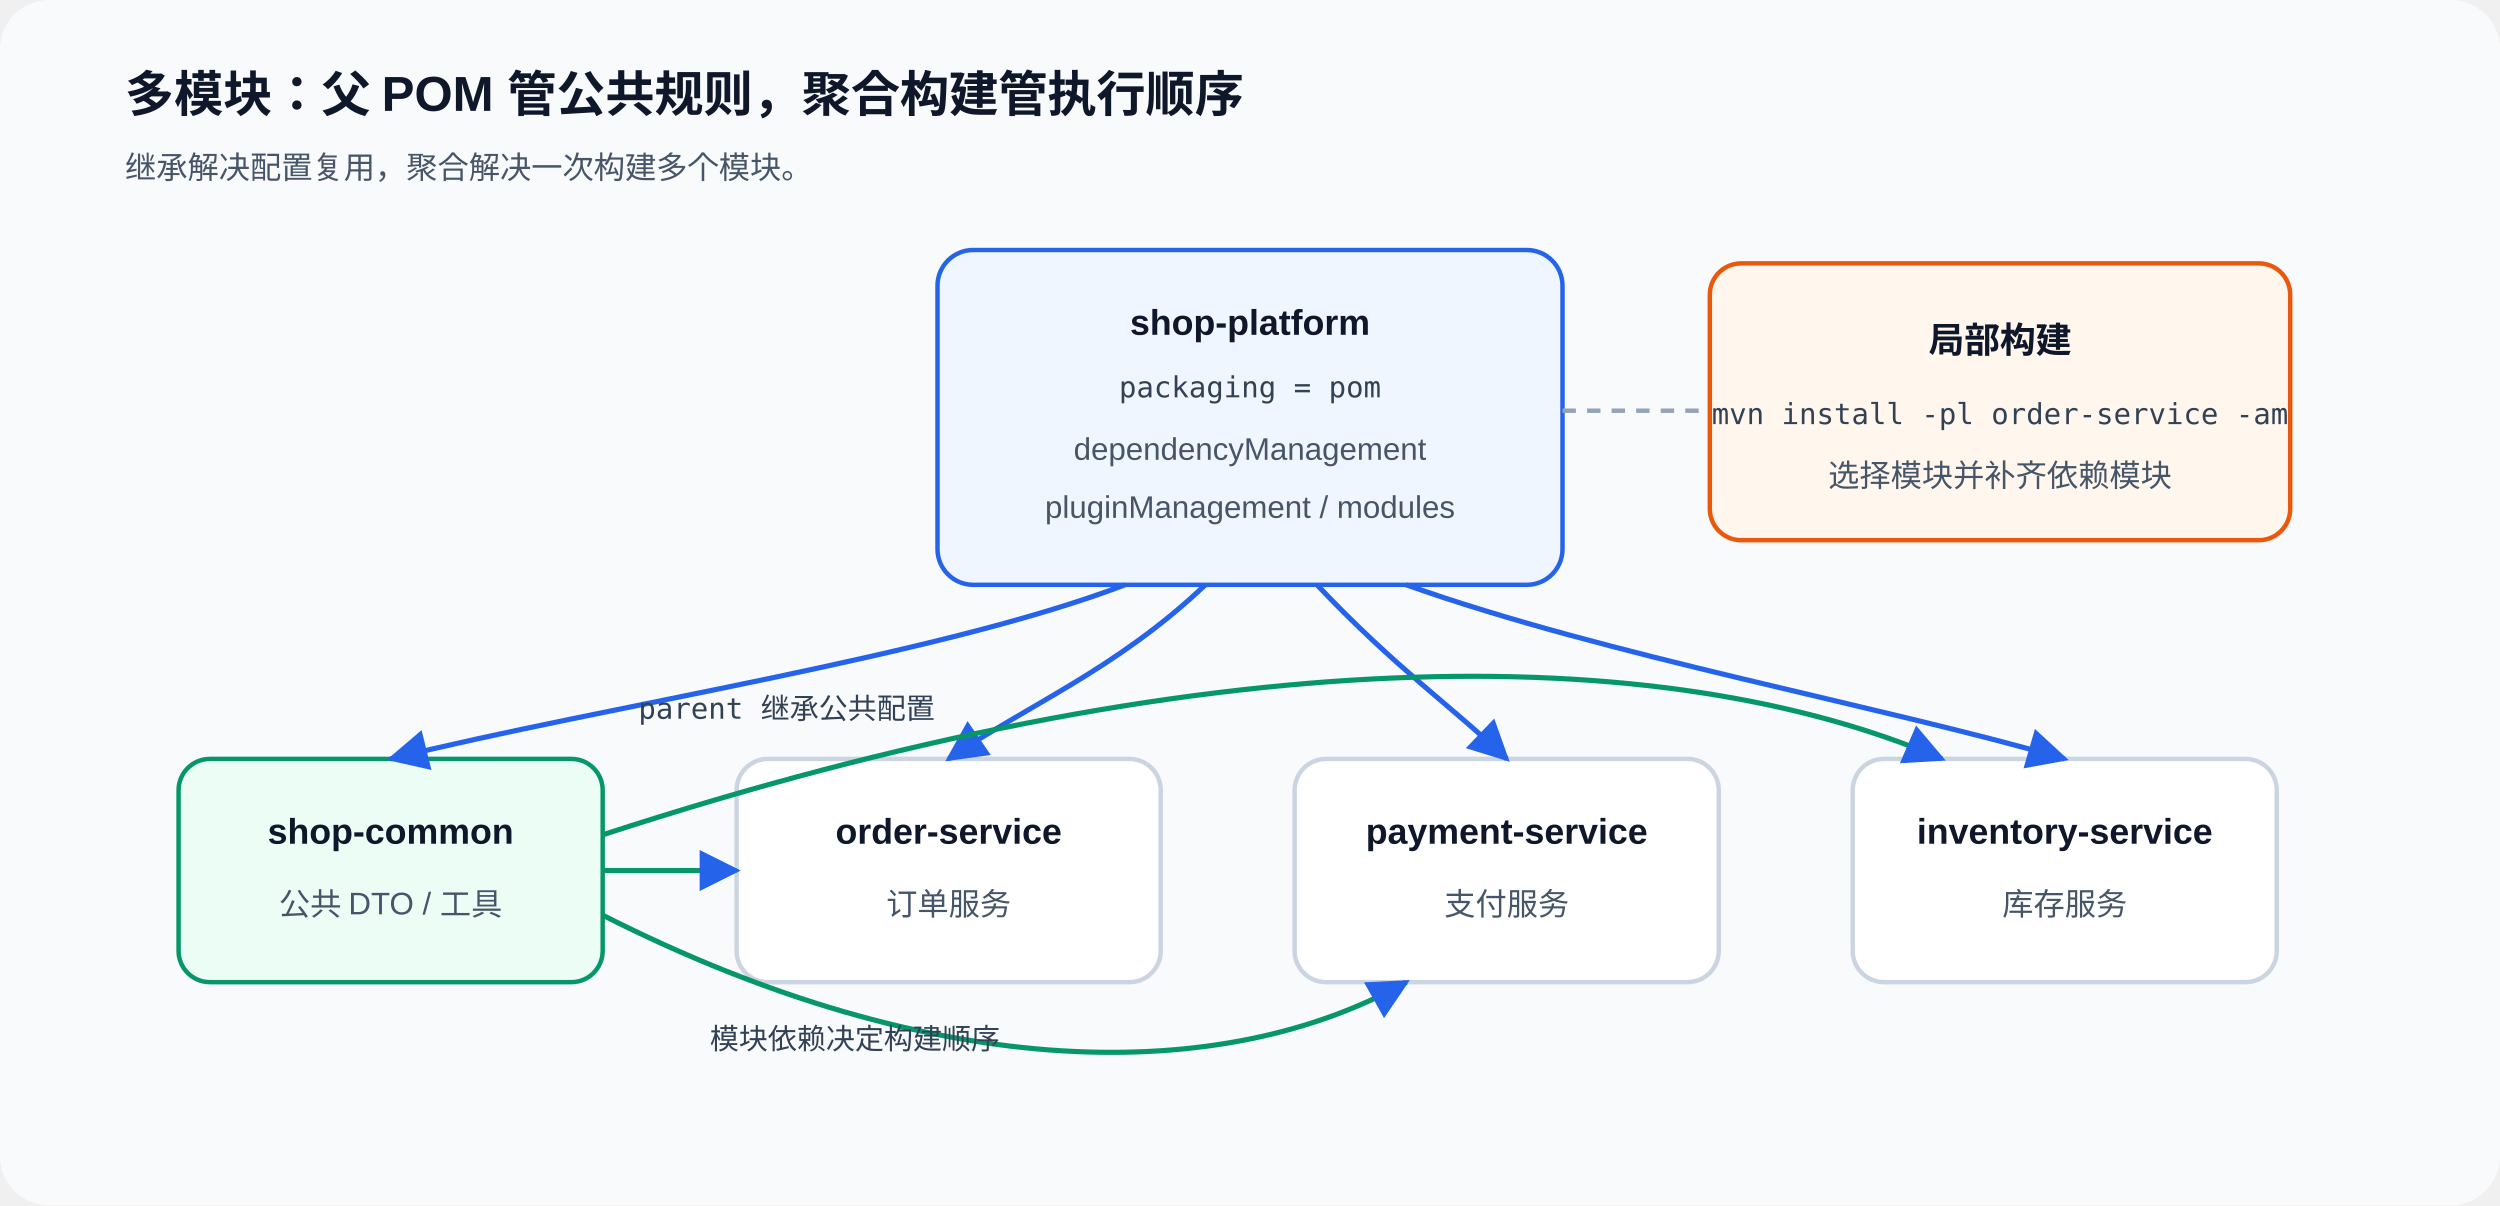
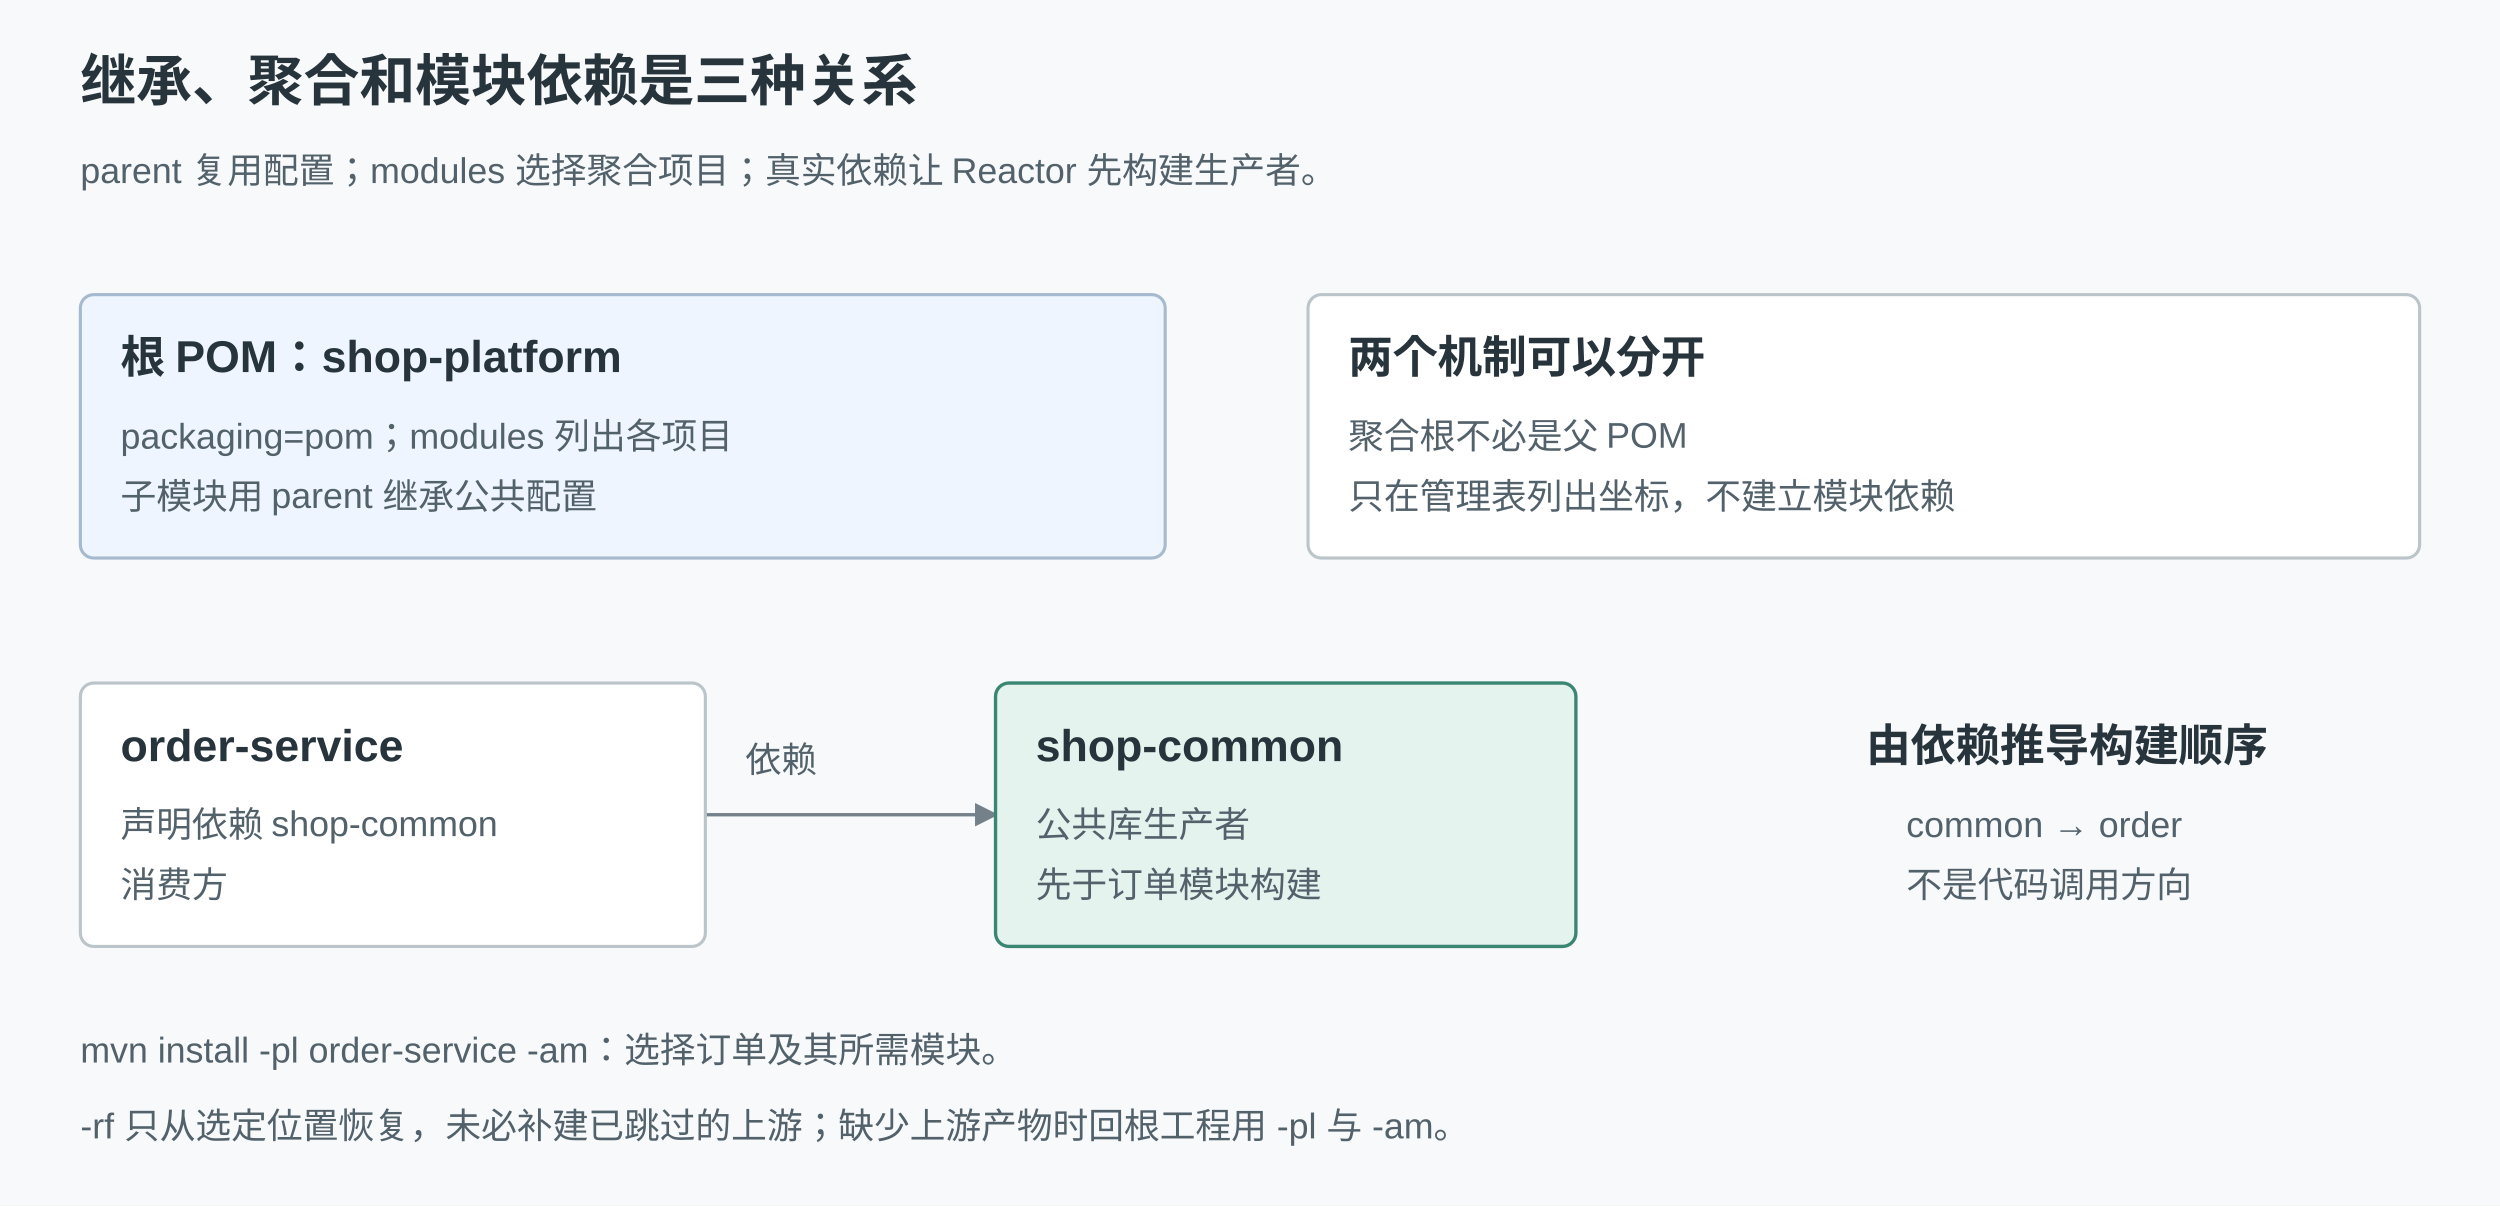
- <svg xmlns="http://www.w3.org/2000/svg" width="1120" height="540" viewBox="0 0 1120 540" role="img" aria-labelledby="title desc">
+ <svg xmlns="http://www.w3.org/2000/svg" width="1120" height="540" viewBox="0 0 1120 540" role="img" aria-labelledby="maven-multi-module-title maven-multi-module-desc">
  <defs>
-     <marker id="arrow" viewBox="0 0 10 10" refX="9" refY="5" markerWidth="8" markerHeight="8" orient="auto-start-reverse">
-       <path d="M0 0L10 5L0 10z" fill="#2563eb" />
+     <marker id="arrow" viewBox="0 0 8 8" refX="7" refY="4" markerWidth="7" markerHeight="7" orient="auto">
+       <path d="M0 0L8 4L0 8Z" fill="#74818a" />
    </marker>
-     <style>
-       .bg{fill:#f8fafc}.root{fill:#eff6ff;stroke:#2563eb;stroke-width:2}.module{fill:#fff;stroke:#cbd5e1;stroke-width:2}.shared{fill:#ecfdf5;stroke:#059669;stroke-width:2}.warn{fill:#fff7ed;stroke:#ea580c;stroke-width:2}.t{font:700 22px Arial,"PingFang SC","Microsoft YaHei",sans-serif;fill:#0f172a}.h{font:700 16px Arial,"PingFang SC","Microsoft YaHei",sans-serif;fill:#0f172a}.s{font:14px Arial,"PingFang SC","Microsoft YaHei",sans-serif;fill:#475569}.m{font:13px Consolas,monospace;fill:#334155}.line{stroke:#2563eb;stroke-width:2.3;fill:none;marker-end:url(#arrow)}.dep{stroke:#059669;stroke-width:2.3;fill:none;marker-end:url(#arrow)}.dash{stroke:#94a3b8;stroke-width:2;stroke-dasharray:6 5;fill:none}
-     </style>
+     <style>text{font:18px Arial,"PingFang SC","Microsoft YaHei",sans-serif;fill:#27343b}.title{font-size:25px;font-weight:700}.head{font-size:20px;font-weight:600}.small{font-size:16px;fill:#52616a}.box{fill:#fff;stroke:#bac4c9;stroke-width:1.4}.focus{fill:#e4f3ee;stroke:#3b8573;stroke-width:1.5}.blue{fill:#eef5ff;stroke:#a5b9cf;stroke-width:1.4}.line{fill:none;stroke:#74818a;stroke-width:1.5;marker-end:url(#arrow)}.rule{stroke:#d1d9dd;stroke-width:1}</style>
  </defs>
-   <rect class="bg" width="1120" height="540" rx="22" />
-   <text class="t" x="56" y="50">多模块：父 POM 管公共规则，聚合构建管执行顺序</text>
-   <text class="s" x="56" y="80">继承解决配置复用，聚合解决一次构建多个模块。</text>
-   <rect class="root" x="420" y="112" width="280" height="150" rx="16" />
-   <text class="h" x="560" y="150" text-anchor="middle">shop-platform</text>
-   <text class="m" x="560" y="178" text-anchor="middle">packaging = pom</text>
-   <text class="s" x="560" y="206" text-anchor="middle">dependencyManagement</text>
-   <text class="s" x="560" y="232" text-anchor="middle">pluginManagement / modules</text>
-   <rect class="shared" x="80" y="340" width="190" height="100" rx="14" />
-   <text class="h" x="175" y="378" text-anchor="middle">shop-common</text>
-   <text class="s" x="175" y="410" text-anchor="middle">公共 DTO / 工具</text>
-   <rect class="module" x="330" y="340" width="190" height="100" rx="14" />
-   <text class="h" x="425" y="378" text-anchor="middle">order-service</text>
-   <text class="s" x="425" y="410" text-anchor="middle">订单服务</text>
-   <rect class="module" x="580" y="340" width="190" height="100" rx="14" />
-   <text class="h" x="675" y="378" text-anchor="middle">payment-service</text>
-   <text class="s" x="675" y="410" text-anchor="middle">支付服务</text>
-   <rect class="module" x="830" y="340" width="190" height="100" rx="14" />
-   <text class="h" x="925" y="378" text-anchor="middle">inventory-service</text>
-   <text class="s" x="925" y="410" text-anchor="middle">库存服务</text>
-   <path class="line" d="M504 262C420 294 272 316 175 340" />
-   <path class="line" d="M540 262C500 300 460 316 425 340" />
-   <path class="line" d="M590 262C626 300 650 316 675 340" />
-   <path class="line" d="M630 262C720 294 842 316 925 340" />
-   <path class="dep" d="M270 390H330" />
-   <path class="dep" d="M270 410C420 486 548 486 630 440" />
-   <path class="dep" d="M270 374C540 286 744 286 870 340" />
-   <rect class="warn" x="766" y="118" width="260" height="124" rx="14" />
-   <text class="h" x="896" y="158" text-anchor="middle">局部构建</text>
-   <text class="m" x="896" y="190" text-anchor="middle">mvn install -pl order-service -am</text>
-   <text class="s" x="896" y="218" text-anchor="middle">选择模块并补齐依赖模块</text>
-   <path class="dash" d="M700 184H766" />
-   <text class="m" x="286" y="322">parent 继承公共配置</text>
-   <text class="m" x="318" y="470">模块依赖决定构建顺序</text>
+   <rect width="1120" height="540" fill="#f7f9fa" />
+   <text x="36" y="45" class="title">继承、聚合和模块依赖是三种关系</text>
+   <text x="36" y="82" class="small">parent 复用配置；modules 选择聚合项目；真实依赖让 Reactor 先构建生产者。</text>
+   <rect x="36" y="132" width="486" height="118" rx="6" class="blue" />
+   <text x="54" y="167" class="head">根 POM：shop-platform</text>
+   <text x="54" y="201" class="small">packaging=pom；modules 列出各项目</text>
+   <text x="54" y="228" class="small">子模块用 parent 继承公共配置</text>
+   <rect x="586" y="132" width="498" height="118" rx="6" class="box" />
+   <text x="604" y="167" class="head">两个机制可以分开</text>
+   <text x="604" y="201" class="small">聚合根不必是父 POM</text>
+   <text x="604" y="228" class="small">只在管理表列出坐标，不建立模块依赖</text>
+   <path d="M316 365H446" class="line" />
+   <rect x="36" y="306" width="280" height="118" rx="6" class="box" />
+   <text x="54" y="341" class="head">order-service</text>
+   <text x="54" y="375" class="small">声明依赖 shop-common</text>
+   <text x="54" y="402" class="small">消费方</text>
+   <rect x="446" y="306" width="260" height="118" rx="6" class="focus" />
+   <text x="464" y="341" class="head">shop-common</text>
+   <text x="464" y="375" class="small">公共库生产者</text>
+   <text x="464" y="402" class="small">先于订单模块构建</text>
+   <text x="836" y="341" class="head">由依赖推导构建顺序</text>
+   <text x="854" y="375" class="small">common → order</text>
+   <text x="854" y="402" class="small">不是代码调用方向</text>
+   <text x="334" y="346" class="small">依赖</text>
+   <text x="36" y="476" class="small">mvn install -pl order-service -am：选择订单及其所需模块。</text>
+   <text x="36" y="510" class="small">-rf 只从选定位置恢复，未必补建已跳过的上游；缺少上游产物时回根工程用 -pl 与 -am。</text>
</svg>
